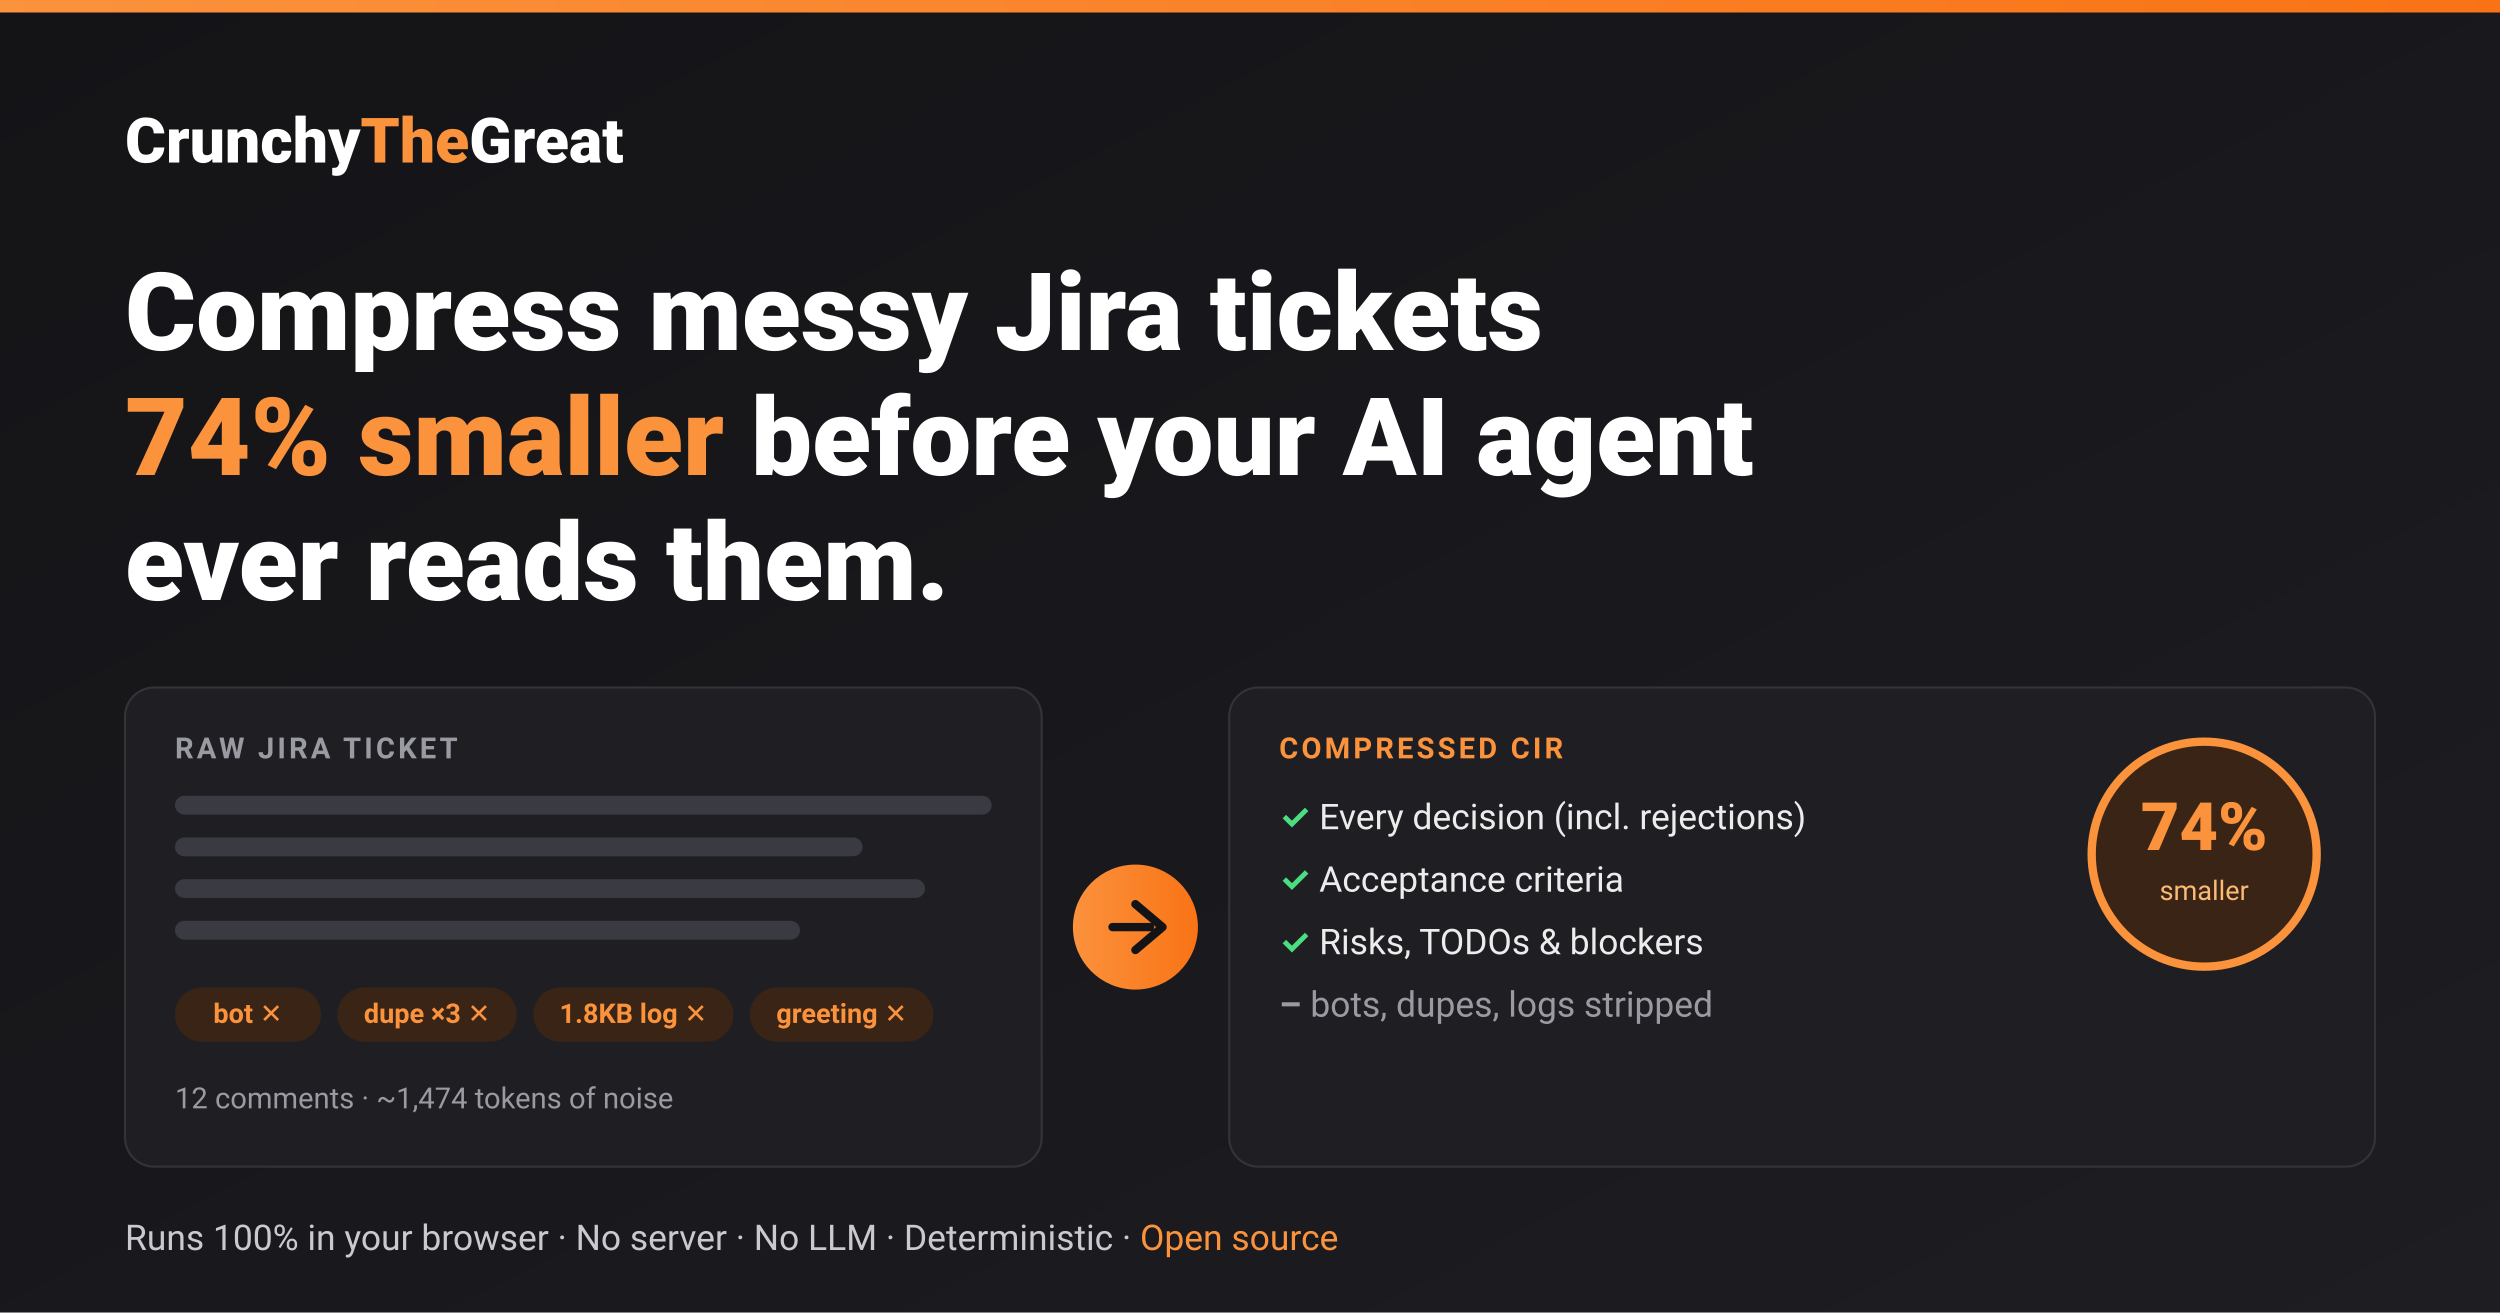
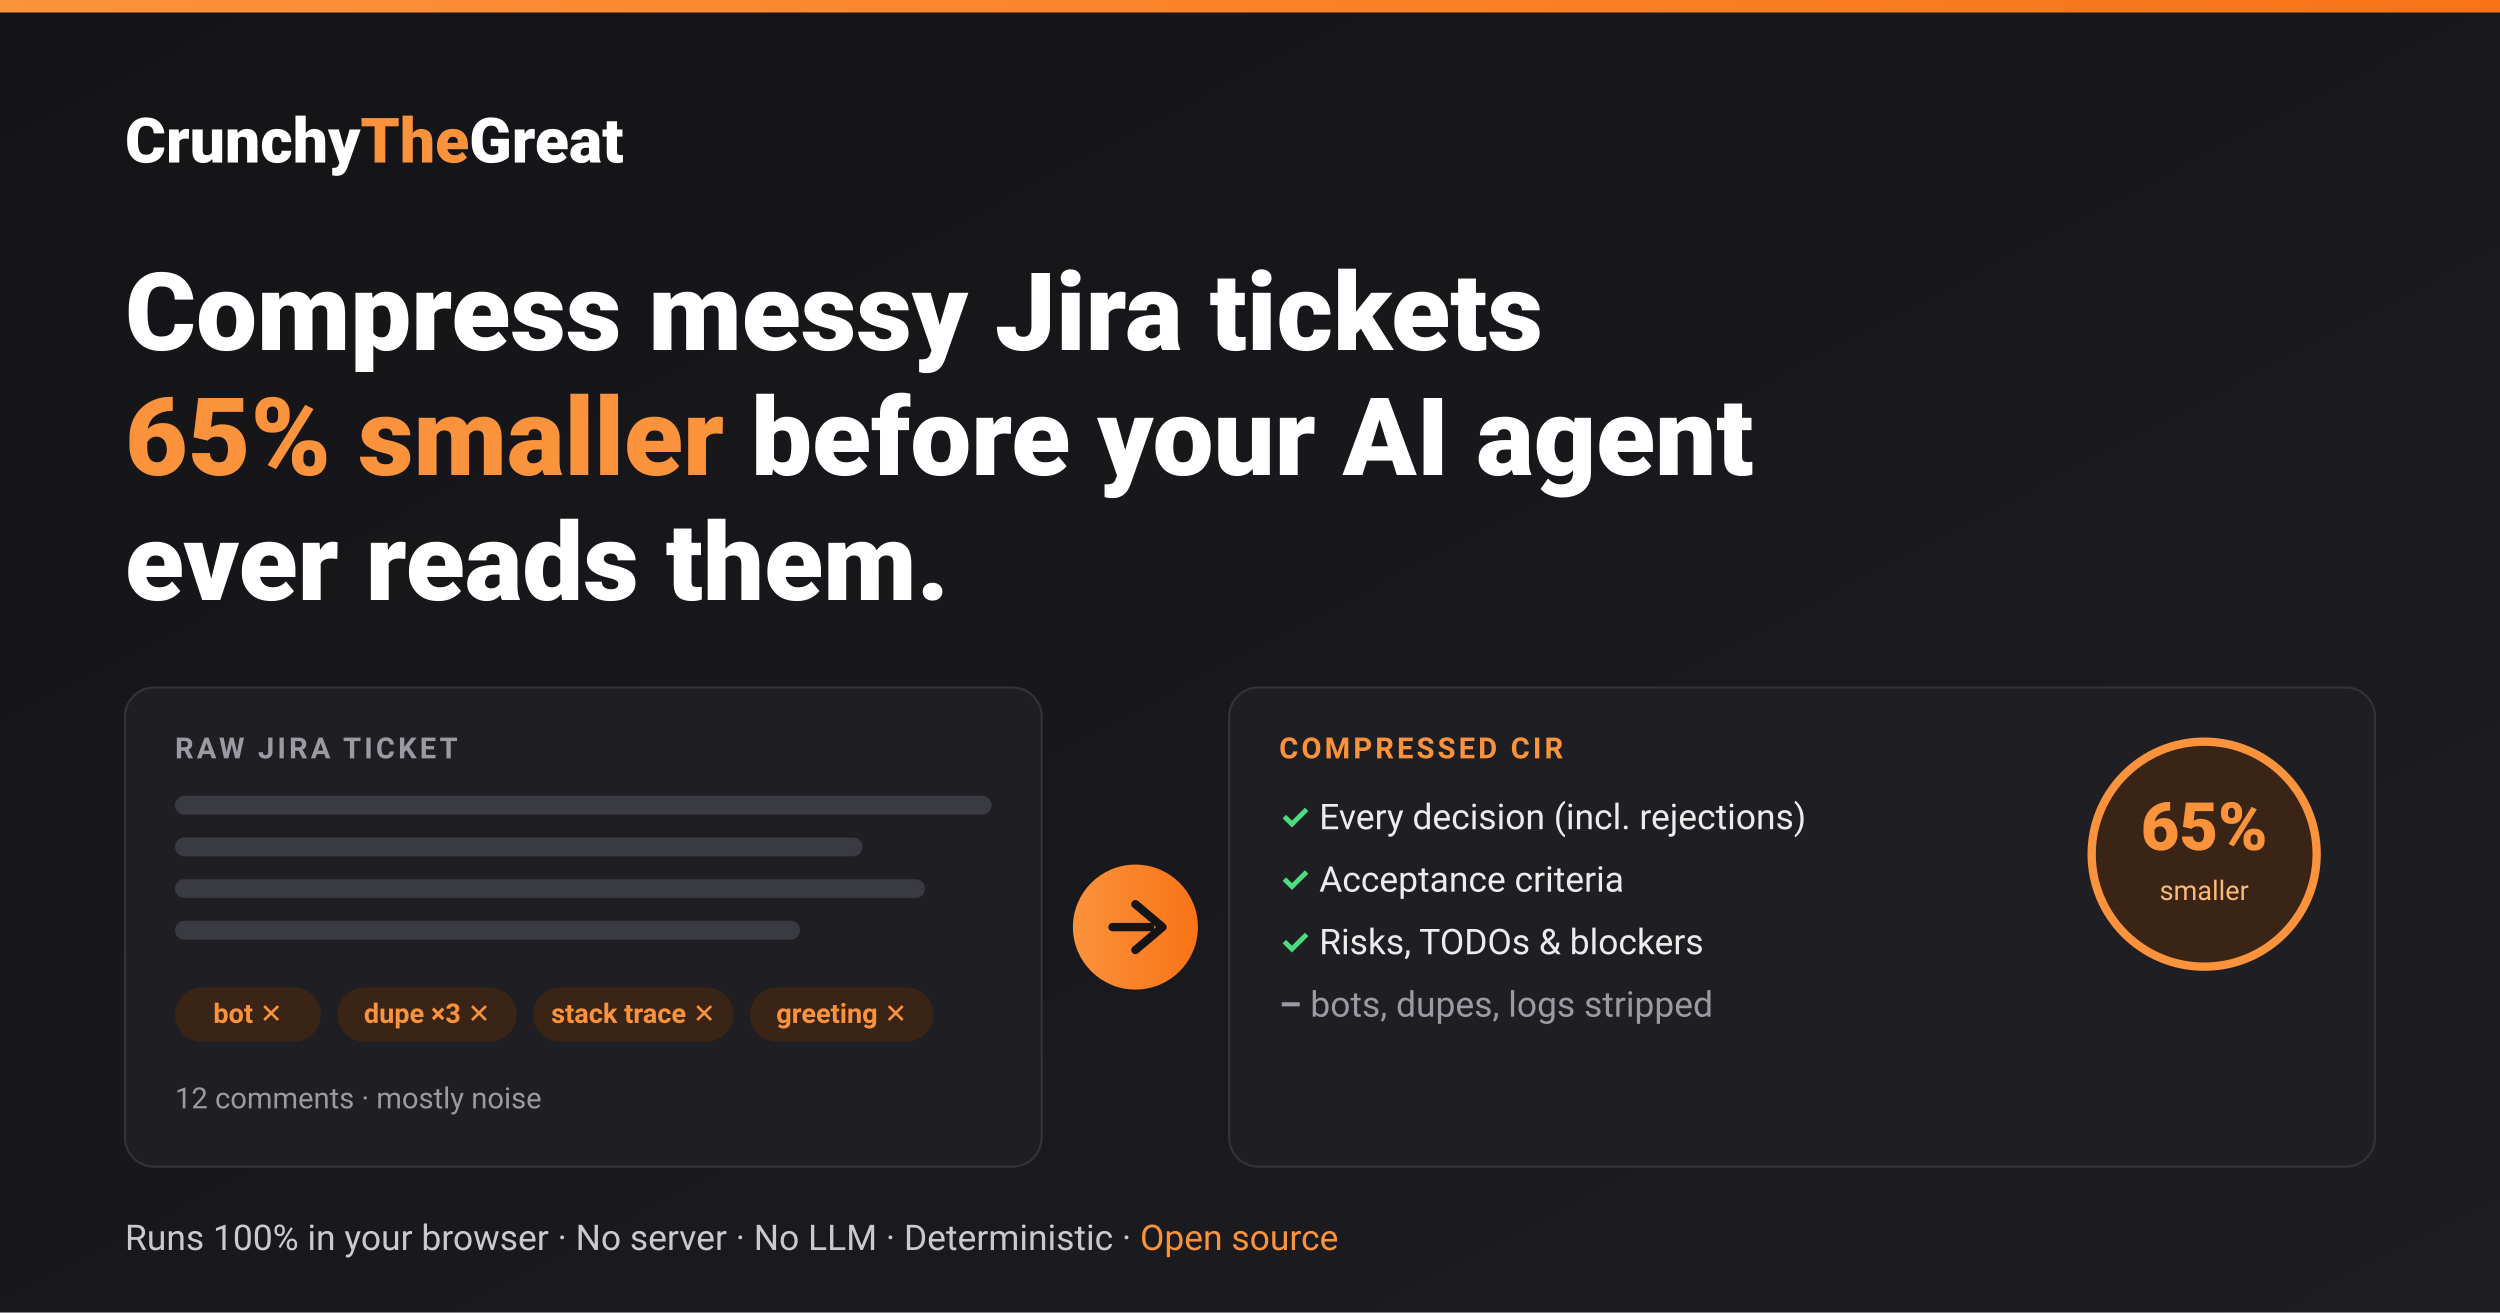
<svg xmlns="http://www.w3.org/2000/svg" viewBox="0 0 1200 630" font-family="system-ui, -apple-system, Segoe UI, Roboto, sans-serif">
  <defs>
    <linearGradient id="bg" x1="0" y1="0" x2="1" y2="1">
      <stop offset="0" stop-color="#141417" />
      <stop offset="1" stop-color="#1d1d22" />
    </linearGradient>
    <linearGradient id="accent" x1="0" y1="0" x2="1" y2="0">
      <stop offset="0" stop-color="#fb923c" />
      <stop offset="1" stop-color="#f97316" />
    </linearGradient>
  </defs>
  <rect width="1200" height="630" fill="url(#bg)" />
  <rect x="0" y="0" width="1200" height="6" fill="url(#accent)" />
  <text x="60" y="78" font-size="30" font-weight="800" fill="#ffffff">Crunchy<tspan fill="#fb923c">The</tspan>Great</text>
  <text x="60" y="168" font-size="52" font-weight="800" fill="#ffffff">Compress messy Jira tickets</text>
  <text x="60" y="228" font-size="52" font-weight="800" fill="#ffffff">
-     <tspan fill="#fb923c">74% smaller</tspan> before your AI agent</text>
+     <tspan fill="#fb923c">65% smaller</tspan> before your AI agent</text>
  <text x="60" y="288" font-size="52" font-weight="800" fill="#ffffff">ever reads them.</text>
  <rect x="60" y="330" width="440" height="230" rx="14" fill="#1f1f23" stroke="#33333a" />
  <text x="84" y="364" font-size="14" font-weight="700" letter-spacing="1.5" fill="#9a9aa2">RAW JIRA TICKET</text>
  <g fill="#3a3a42">
    <rect x="84" y="382" width="392" height="9" rx="4.5" />
    <rect x="84" y="402" width="330" height="9" rx="4.5" />
    <rect x="84" y="422" width="360" height="9" rx="4.5" />
    <rect x="84" y="442" width="300" height="9" rx="4.5" />
  </g>
  <g font-size="13" font-weight="700">
    <rect x="84" y="474" width="70" height="26" rx="13" fill="#3a2416" />
    <text x="119" y="491" fill="#fb923c" text-anchor="middle">bot ✕</text>
    <rect x="162" y="474" width="86" height="26" rx="13" fill="#3a2416" />
    <text x="205" y="491" fill="#fb923c" text-anchor="middle">dupe ×3 ✕</text>
    <rect x="256" y="474" width="96" height="26" rx="13" fill="#3a2416" />
-     <text x="304" y="491" fill="#fb923c" text-anchor="middle">1.8KB log ✕</text>
+     <text x="304" y="491" fill="#fb923c" text-anchor="middle">stack trace ✕</text>
    <rect x="360" y="474" width="88" height="26" rx="13" fill="#3a2416" />
    <text x="404" y="491" fill="#fb923c" text-anchor="middle">greeting ✕</text>
  </g>
-   <text x="84" y="532" font-size="14" fill="#9a9aa2">12 comments · ~1,474 tokens of noise</text>
+   <text x="84" y="532" font-size="14" fill="#9a9aa2">12 comments · mostly noise</text>
  <circle cx="545" cy="445" r="30" fill="url(#accent)" />
  <path d="M534 445 h18 M545 434 l13 11 l-13 11" fill="none" stroke="#141417" stroke-width="4" stroke-linecap="round" stroke-linejoin="round" />
  <rect x="590" y="330" width="550" height="230" rx="14" fill="#1f1f23" stroke="#33333a" />
  <text x="614" y="364" font-size="14" font-weight="700" letter-spacing="1.5" fill="#fb923c">COMPRESSED CIR</text>
  <g font-size="17" fill="#ececec">
    <text x="614" y="398">
      <tspan fill="#4ade80" font-weight="700">✓</tspan>  Every decision (incl. rejections)</text>
    <text x="614" y="428">
      <tspan fill="#4ade80" font-weight="700">✓</tspan>  Acceptance criteria</text>
    <text x="614" y="458">
      <tspan fill="#4ade80" font-weight="700">✓</tspan>  Risks, TODOs &amp; blockers</text>
    <text x="614" y="488">
      <tspan fill="#9a9aa2" font-weight="700">–</tspan>
      <tspan fill="#9a9aa2">bots, dupes, logs stripped</tspan>
    </text>
  </g>
  <circle cx="1058" cy="410" r="54" fill="#3a2416" stroke="#fb923c" stroke-width="4" />
-   <text x="1058" y="408" font-size="32" font-weight="800" fill="#fb923c" text-anchor="middle">74%</text>
+   <text x="1058" y="408" font-size="32" font-weight="800" fill="#fb923c" text-anchor="middle">65%</text>
  <text x="1058" y="432" font-size="13" fill="#fdba74" text-anchor="middle">smaller</text>
  <text x="60" y="600" font-size="17" fill="#c9c9cf">Runs 100% in your browser · No server · No LLM · Deterministic · <tspan fill="#fb923c">Open source</tspan>
  </text>
</svg>
